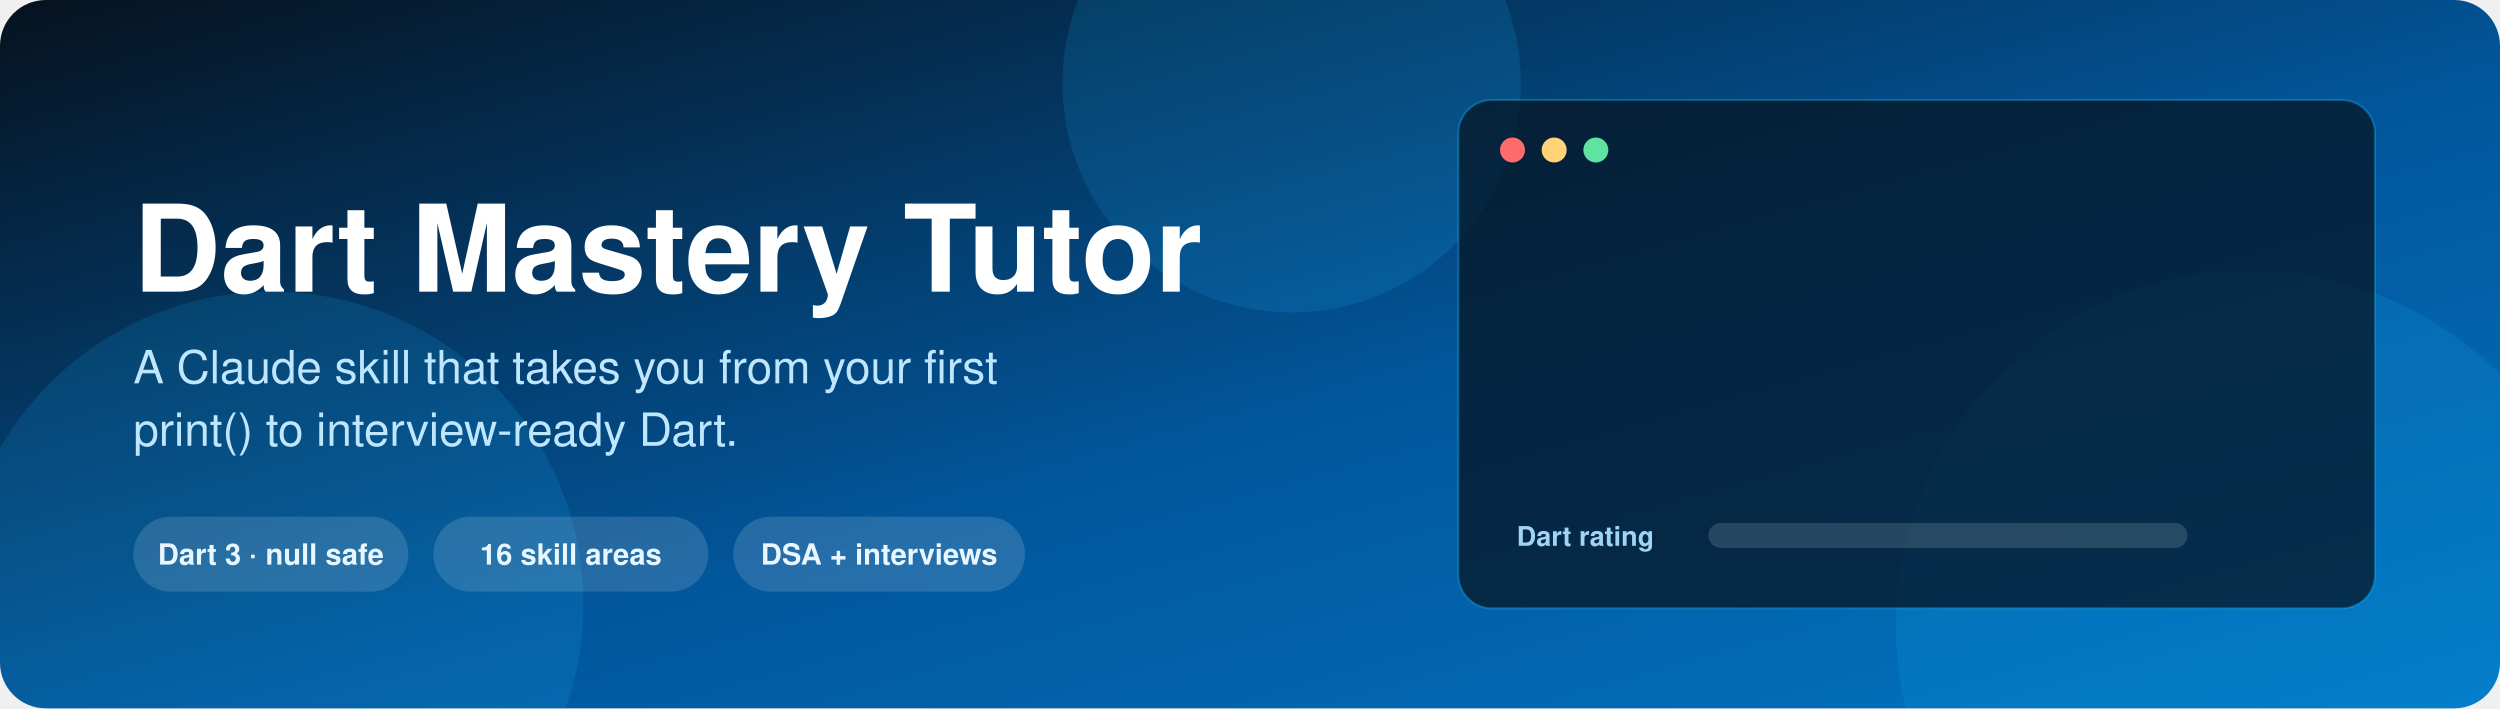
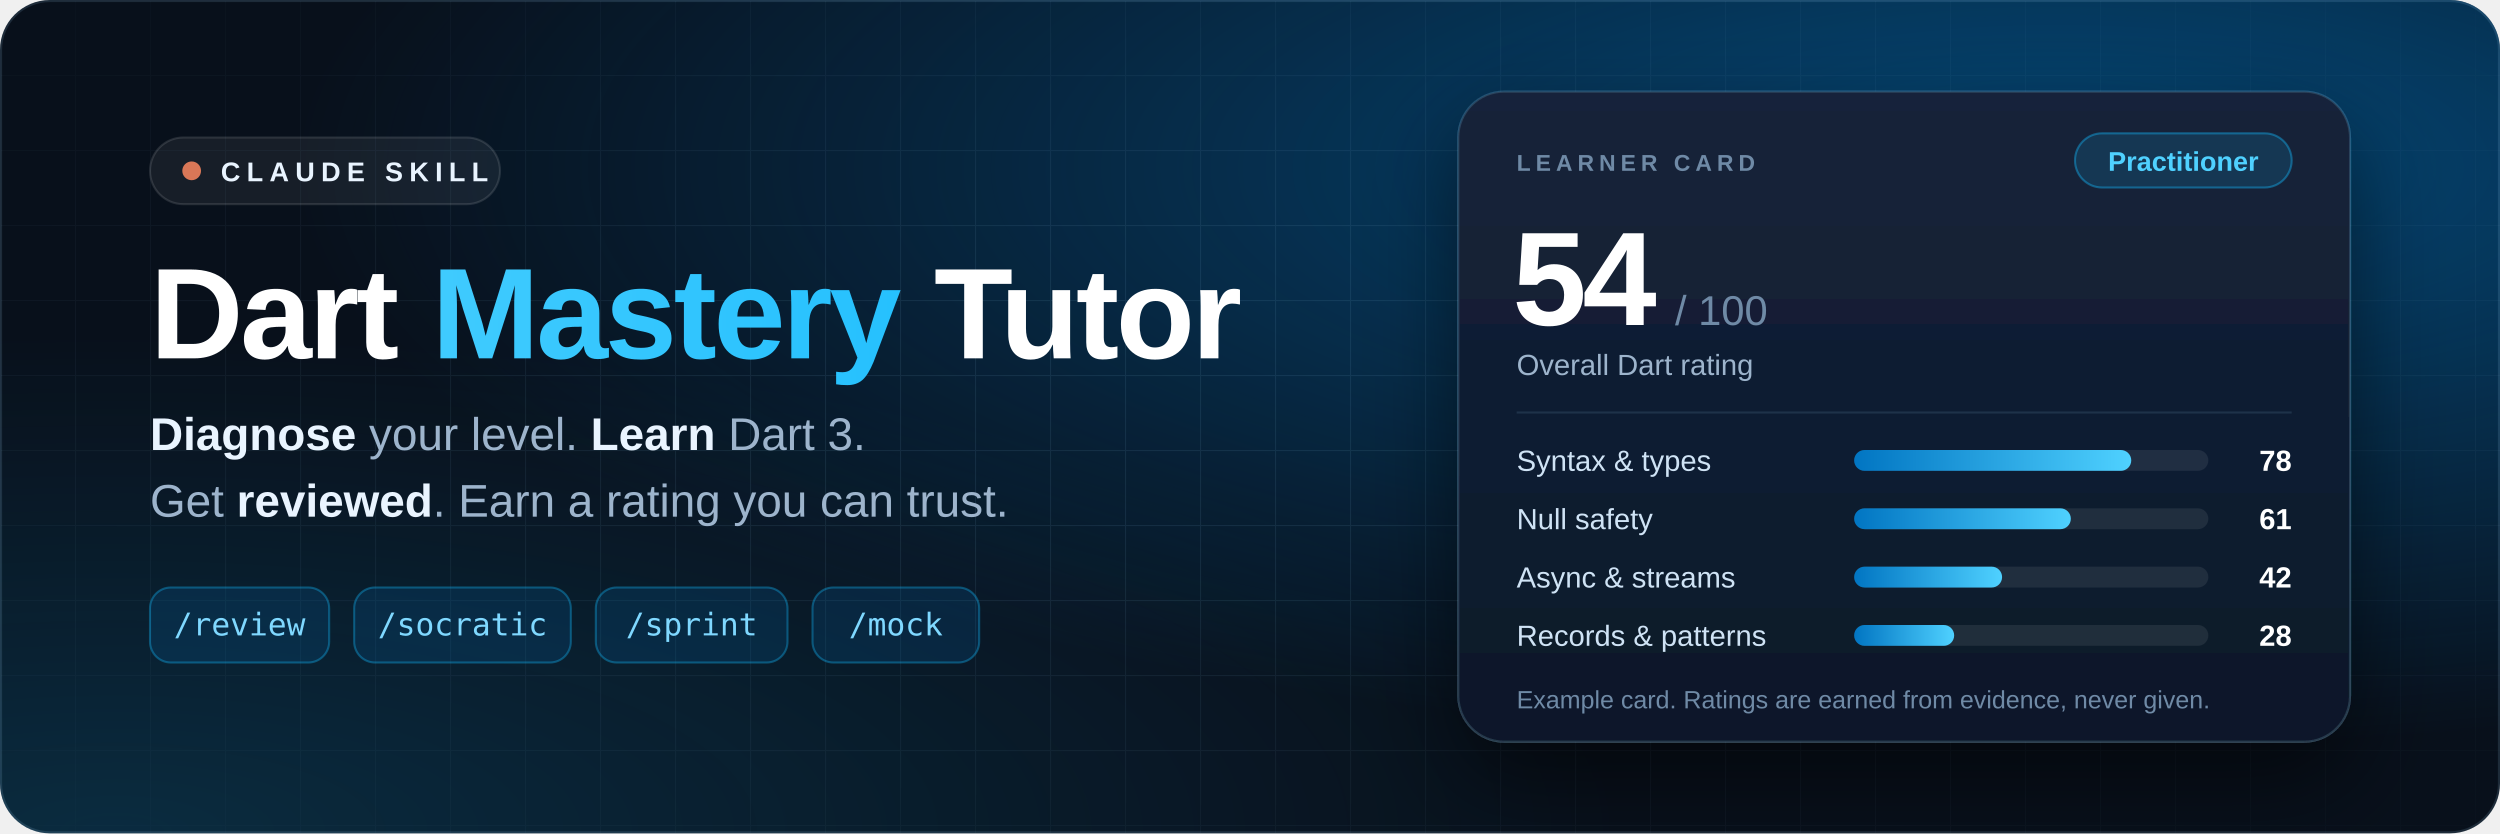
- <svg xmlns="http://www.w3.org/2000/svg" width="1200" height="340" viewBox="0 0 1200 340" role="img" aria-labelledby="t d">
+ <svg xmlns="http://www.w3.org/2000/svg" width="1200" height="400" viewBox="0 0 1200 400" role="img" aria-labelledby="t d">
  <defs>
-     <linearGradient id="bg" x1="0" y1="0" x2="1" y2="1">
-       <stop offset="0" stop-color="#06121f" />
-       <stop offset="0.55" stop-color="#02569B" />
-       <stop offset="1" stop-color="#0175C2" />
+     <radialGradient id="glowA" cx="0.82" cy="0.2" r="0.7">
+       <stop offset="0" stop-color="#0175C2" stop-opacity=".55" />
+       <stop offset="1" stop-color="#0175C2" stop-opacity="0" />
+     </radialGradient>
+     <radialGradient id="glowB" cx="0.05" cy="1" r="0.6">
+       <stop offset="0" stop-color="#13B9FD" stop-opacity=".16" />
+       <stop offset="1" stop-color="#13B9FD" stop-opacity="0" />
+     </radialGradient>
+     <radialGradient id="fade" cx="0.5" cy="0.5" r="0.75">
+       <stop offset="0.25" stop-color="#fff" />
+       <stop offset="1" stop-color="#fff" stop-opacity="0" />
+     </radialGradient>
+     <mask id="gridMask">
+       <rect width="1200" height="400" fill="url(#fade)" />
+     </mask>
+     <pattern id="grid" width="36" height="36" patternUnits="userSpaceOnUse">
+       <path d="M36 0H0V36" fill="none" stroke="#9fd4f5" stroke-opacity=".09" stroke-width="1" />
+     </pattern>
+     <linearGradient id="word" x1="0" y1="0" x2="1" y2="0">
+       <stop offset="0" stop-color="#4FD1FF" />
+       <stop offset="1" stop-color="#13B9FD" />
    </linearGradient>
    <linearGradient id="bar" x1="0" y1="0" x2="1" y2="0">
-       <stop offset="0" stop-color="#13B9FD" />
-       <stop offset="1" stop-color="#7CE0FF" />
+       <stop offset="0" stop-color="#0175C2" />
+       <stop offset="1" stop-color="#4FD1FF" />
    </linearGradient>
+     <linearGradient id="card" x1="0" y1="0" x2="0" y2="1">
+       <stop offset="0" stop-color="#14233a" />
+       <stop offset="1" stop-color="#0d1829" />
+     </linearGradient>
+     <filter id="shadow" x="-20%" y="-20%" width="140%" height="150%">
+       <feDropShadow dx="0" dy="18" stdDeviation="22" flood-color="#000" flood-opacity=".55" />
+     </filter>
    <clipPath id="round">
-       <rect width="1200" height="340" rx="22" />
+       <rect width="1200" height="400" rx="24" />
    </clipPath>
  </defs>
  <style>
-     .title { font: 700 58px 'Segoe UI', system-ui, -apple-system, Helvetica, Arial, sans-serif; fill: #ffffff; }
-     .sub   { font: 400 22px 'Segoe UI', system-ui, -apple-system, Helvetica, Arial, sans-serif; fill: #bfe6ff; }
-     .chip  { font: 600 14px 'Segoe UI', system-ui, -apple-system, Helvetica, Arial, sans-serif; fill: #e8f6ff; }
-     .code  { font: 500 17px 'Cascadia Code', Consolas, 'SF Mono', Menlo, monospace; fill: #d7ecff; }
-     .kw    { fill: #7CE0FF; }
-     .str   { fill: #ffd479; }
-     .dim   { fill: #6f9cc0; }
-     .lbl   { font: 600 13px 'Segoe UI', system-ui, -apple-system, Helvetica, Arial, sans-serif; fill: #9fd4f5; }
-     .orb   { fill: #13B9FD; opacity: .14; }
-     .o1 { animation: float1 9s ease-in-out infinite; }
-     .o2 { animation: float2 12s ease-in-out infinite; }
-     .o3 { animation: float1 15s ease-in-out infinite reverse; }
-     @keyframes float1 { 0%,100% { transform: translate(0,0); } 50% { transform: translate(24px,-18px); } }
-     @keyframes float2 { 0%,100% { transform: translate(0,0); } 50% { transform: translate(-30px,16px); } }
-     .l1, .l2, .l3, .l4, .l5 { opacity: 0; animation: line 10s infinite; }
-     .l1 { animation-delay: 0.2s; } .l2 { animation-delay: 0.9s; } .l3 { animation-delay: 1.6s; }
-     .l4 { animation-delay: 2.3s; } .l5 { animation-delay: 3.0s; }
-     @keyframes line { 0% { opacity: 0; transform: translateX(-8px); } 4%,88% { opacity: 1; transform: translateX(0); } 94%,100% { opacity: 0; transform: translateX(0); } }
-     .fill { transform-box: fill-box; transform-origin: left center; animation: grow 10s infinite; animation-delay: 3.4s; transform: scaleX(0); }
-     @keyframes grow { 0% { transform: scaleX(0); } 12% { transform: scaleX(0.34); } 40% { transform: scaleX(0.61); } 70%,88% { transform: scaleX(0.82); } 96%,100% { transform: scaleX(0); } }
-     .num { opacity: 0; animation: line 10s infinite; animation-delay: 3.4s; }
-     .cursor { animation: blink 1s steps(2, start) infinite; }
-     @keyframes blink { to { visibility: hidden; } }
+     text { font-family: 'Segoe UI', system-ui, -apple-system, 'Helvetica Neue', Arial, sans-serif; }
+     .eyebrow { font-size: 13px; font-weight: 700; letter-spacing: 3px; fill: #e9f4ff; }
+     .title   { font-size: 62px; font-weight: 800; letter-spacing: -1.5px; fill: #ffffff; }
+     .tag     { font-size: 22px; font-weight: 400; fill: #9db4cc; }
+     .tag b   { font-weight: 600; fill: #e9f4ff; }
+     .cmd     { font-family: 'Cascadia Code', Consolas, 'SF Mono', Menlo, monospace; font-size: 15px; font-weight: 500; fill: #7fd8ff; }
+     .cap     { font-size: 11px; font-weight: 700; letter-spacing: 2.4px; fill: #6f8aa6; }
+     .big     { font-size: 64px; font-weight: 800; letter-spacing: -2px; fill: #ffffff; }
+     .of      { font-size: 20px; font-weight: 500; fill: #6f8aa6; }
+     .sm      { font-size: 14px; font-weight: 400; fill: #9db4cc; }
+     .lvl     { font-size: 13px; font-weight: 700; fill: #4FD1FF; }
+     .row     { font-size: 14px; font-weight: 500; fill: #cfe3f5; }
+     .val     { font-size: 14px; font-weight: 700; fill: #ffffff; }
+     .foot    { font-size: 12px; font-weight: 400; fill: #6f8aa6; }
+ 
+     .pulse { animation: pulse 2.4s ease-in-out infinite; }
+     @keyframes pulse { 0%,100% { opacity: 1; } 50% { opacity: .35; } }
+ 
+     .fill { transform-box: fill-box; transform-origin: left center; animation: grow 9s cubic-bezier(.22,.8,.3,1) infinite; }
+     .f1 { animation-delay: 0s; } .f2 { animation-delay: .18s; } .f3 { animation-delay: .36s; } .f4 { animation-delay: .54s; }
+     @keyframes grow { 0% { transform: scaleX(0); } 14%,86% { transform: scaleX(1); } 96%,100% { transform: scaleX(0); } }
+ 
+     .float { animation: float 7s ease-in-out infinite; }
+     @keyframes float { 0%,100% { transform: translateY(0); } 50% { transform: translateY(-6px); } }
+ 
    @media (prefers-reduced-motion: reduce) {
-       .o1, .o2, .o3 { animation: none; }
-       .l1, .l2, .l3, .l4, .l5, .fill, .num, .cursor { animation: none; opacity: 1; transform: none; }
-       .fill { transform: scaleX(0.82); }
+       .pulse, .fill, .float { animation: none; }
    }
  </style>
  <g clip-path="url(#round)">
-     <rect width="1200" height="340" fill="url(#bg)" />
-     <circle class="orb o1" cx="130" cy="290" r="150" />
-     <circle class="orb o2" cx="620" cy="40" r="110" />
-     <circle class="orb o3" cx="1080" cy="300" r="170" />
+     <rect width="1200" height="400" fill="#08101b" />
+     <rect width="1200" height="400" fill="url(#glowB)" />
+     <rect width="1200" height="400" fill="url(#glowA)" />
+     <rect width="1200" height="400" fill="url(#grid)" mask="url(#gridMask)" />
  </g>
-   <text class="title" x="64" y="140">Dart Mastery Tutor</text>
-   <text class="sub" x="64" y="184">A Claude skill that takes you from your first</text>
-   <text class="sub" x="64" y="214">print() to interview-ready Dart.</text>
-   <g transform="translate(64,248)">
-     <rect width="132" height="36" rx="18" fill="#ffffff" fill-opacity=".14" />
-     <text class="chip" x="66" y="23" text-anchor="middle">Dart 3 · null safe</text>
-     <rect x="144" width="132" height="36" rx="18" fill="#ffffff" fill-opacity=".14" />
-     <text class="chip" x="210" y="23" text-anchor="middle">16 skill areas</text>
-     <rect x="288" width="140" height="36" rx="18" fill="#ffffff" fill-opacity=".14" />
-     <text class="chip" x="358" y="23" text-anchor="middle">DSA + interviews</text>
+   <rect x="0.5" y="0.5" width="1199" height="399" rx="23.5" fill="none" stroke="#9fd4f5" stroke-opacity=".14" />
+   <g transform="translate(72,0)">
+     <rect x="0" y="66" width="168" height="32" rx="16" fill="#ffffff" fill-opacity=".06" stroke="#ffffff" stroke-opacity=".12" />
+     <circle class="pulse" cx="20" cy="82" r="4.5" fill="#D97757" />
+     <text class="eyebrow" x="34" y="87">CLAUDE SKILL</text>
+     <text class="title" x="0" y="172">Dart <tspan fill="url(#word)">Mastery</tspan> Tutor</text>
+     <text class="tag" x="0" y="216">
+       <tspan class="b" font-weight="600" fill="#e9f4ff">Diagnose</tspan> your level. <tspan font-weight="600" fill="#e9f4ff">Learn</tspan> Dart 3.</text>
+     <text class="tag" x="0" y="248">Get <tspan font-weight="600" fill="#e9f4ff">reviewed</tspan>. Earn a rating you can trust.</text>
+     <g transform="translate(0,282)">
+       <rect width="86" height="36" rx="10" fill="#0175C2" fill-opacity=".16" stroke="#13B9FD" stroke-opacity=".35" />
+       <text class="cmd" x="43" y="23" text-anchor="middle">/review</text>
+       <rect x="98" width="104" height="36" rx="10" fill="#0175C2" fill-opacity=".16" stroke="#13B9FD" stroke-opacity=".35" />
+       <text class="cmd" x="150" y="23" text-anchor="middle">/socratic</text>
+       <rect x="214" width="92" height="36" rx="10" fill="#0175C2" fill-opacity=".16" stroke="#13B9FD" stroke-opacity=".35" />
+       <text class="cmd" x="260" y="23" text-anchor="middle">/sprint</text>
+       <rect x="318" width="80" height="36" rx="10" fill="#0175C2" fill-opacity=".16" stroke="#13B9FD" stroke-opacity=".35" />
+       <text class="cmd" x="358" y="23" text-anchor="middle">/mock</text>
+     </g>
  </g>
-   <g transform="translate(700,48)">
-     <rect width="440" height="244" rx="16" fill="#06121f" fill-opacity=".72" stroke="#13B9FD" stroke-opacity=".35" />
-     <circle cx="26" cy="24" r="6" fill="#ff6b6b" />
-     <circle cx="46" cy="24" r="6" fill="#ffd479" />
-     <circle cx="66" cy="24" r="6" fill="#5fe3a1" />
-     <text class="code l1" x="28" y="68">
-       <tspan class="kw">void</tspan> main() {</text>
-     <text class="code l2" x="52" y="96">
-       <tspan class="kw">final</tspan> level = tutor.diagnose();</text>
-     <text class="code l3" x="52" y="124">
-       <tspan class="kw">final</tspan> plan  = tutor.roadmap(level);</text>
-     <text class="code l4" x="52" y="152">
-       <tspan class="dim">// learn, practice, review, repeat</tspan>
-     </text>
-     <text class="code l5" x="28" y="180">}<tspan class="cursor"> ▌</tspan>
-     </text>
-     <text class="lbl" x="28" y="214">Dart rating</text>
-     <rect x="120" y="203" width="230" height="12" rx="6" fill="#ffffff" fill-opacity=".14" />
-     <rect class="fill" x="120" y="203" width="230" height="12" rx="6" fill="url(#bar)" />
-     <text class="lbl num" x="362" y="214">earned, not given</text>
+   <g class="float">
+     <g transform="translate(700,44)" filter="url(#shadow)">
+       <rect width="428" height="312" rx="22" fill="url(#card)" stroke="#9fd4f5" stroke-opacity=".18" />
+     </g>
+     <g transform="translate(700,44)">
+       <text class="cap" x="28" y="38">LEARNER CARD</text>
+       <rect x="296" y="20" width="104" height="26" rx="13" fill="#13B9FD" fill-opacity=".14" stroke="#13B9FD" stroke-opacity=".4" />
+       <text class="lvl" x="348" y="38" text-anchor="middle">Practitioner</text>
+       <text class="big" x="26" y="112">54</text>
+       <text class="of" x="104" y="112">/ 100</text>
+       <text class="sm" x="28" y="136">Overall Dart rating</text>
+       <line x1="28" y1="154" x2="400" y2="154" stroke="#9fd4f5" stroke-opacity=".12" />
+       <g transform="translate(0,170)">
+         <text class="row" x="28" y="12">Syntax &amp; types</text>
+         <rect x="190" y="2" width="170" height="10" rx="5" fill="#ffffff" fill-opacity=".08" />
+         <rect class="fill f1" x="190" y="2" width="133" height="10" rx="5" fill="url(#bar)" />
+         <text class="val" x="400" y="12" text-anchor="end">78</text>
+         <text class="row" x="28" y="40">Null safety</text>
+         <rect x="190" y="30" width="170" height="10" rx="5" fill="#ffffff" fill-opacity=".08" />
+         <rect class="fill f2" x="190" y="30" width="104" height="10" rx="5" fill="url(#bar)" />
+         <text class="val" x="400" y="40" text-anchor="end">61</text>
+         <text class="row" x="28" y="68">Async &amp; streams</text>
+         <rect x="190" y="58" width="170" height="10" rx="5" fill="#ffffff" fill-opacity=".08" />
+         <rect class="fill f3" x="190" y="58" width="71" height="10" rx="5" fill="url(#bar)" />
+         <text class="val" x="400" y="68" text-anchor="end">42</text>
+         <text class="row" x="28" y="96">Records &amp; patterns</text>
+         <rect x="190" y="86" width="170" height="10" rx="5" fill="#ffffff" fill-opacity=".08" />
+         <rect class="fill f4" x="190" y="86" width="48" height="10" rx="5" fill="url(#bar)" />
+         <text class="val" x="400" y="96" text-anchor="end">28</text>
+       </g>
+       <text class="foot" x="28" y="296">Example card. Ratings are earned from evidence, never given.</text>
+     </g>
  </g>
</svg>
